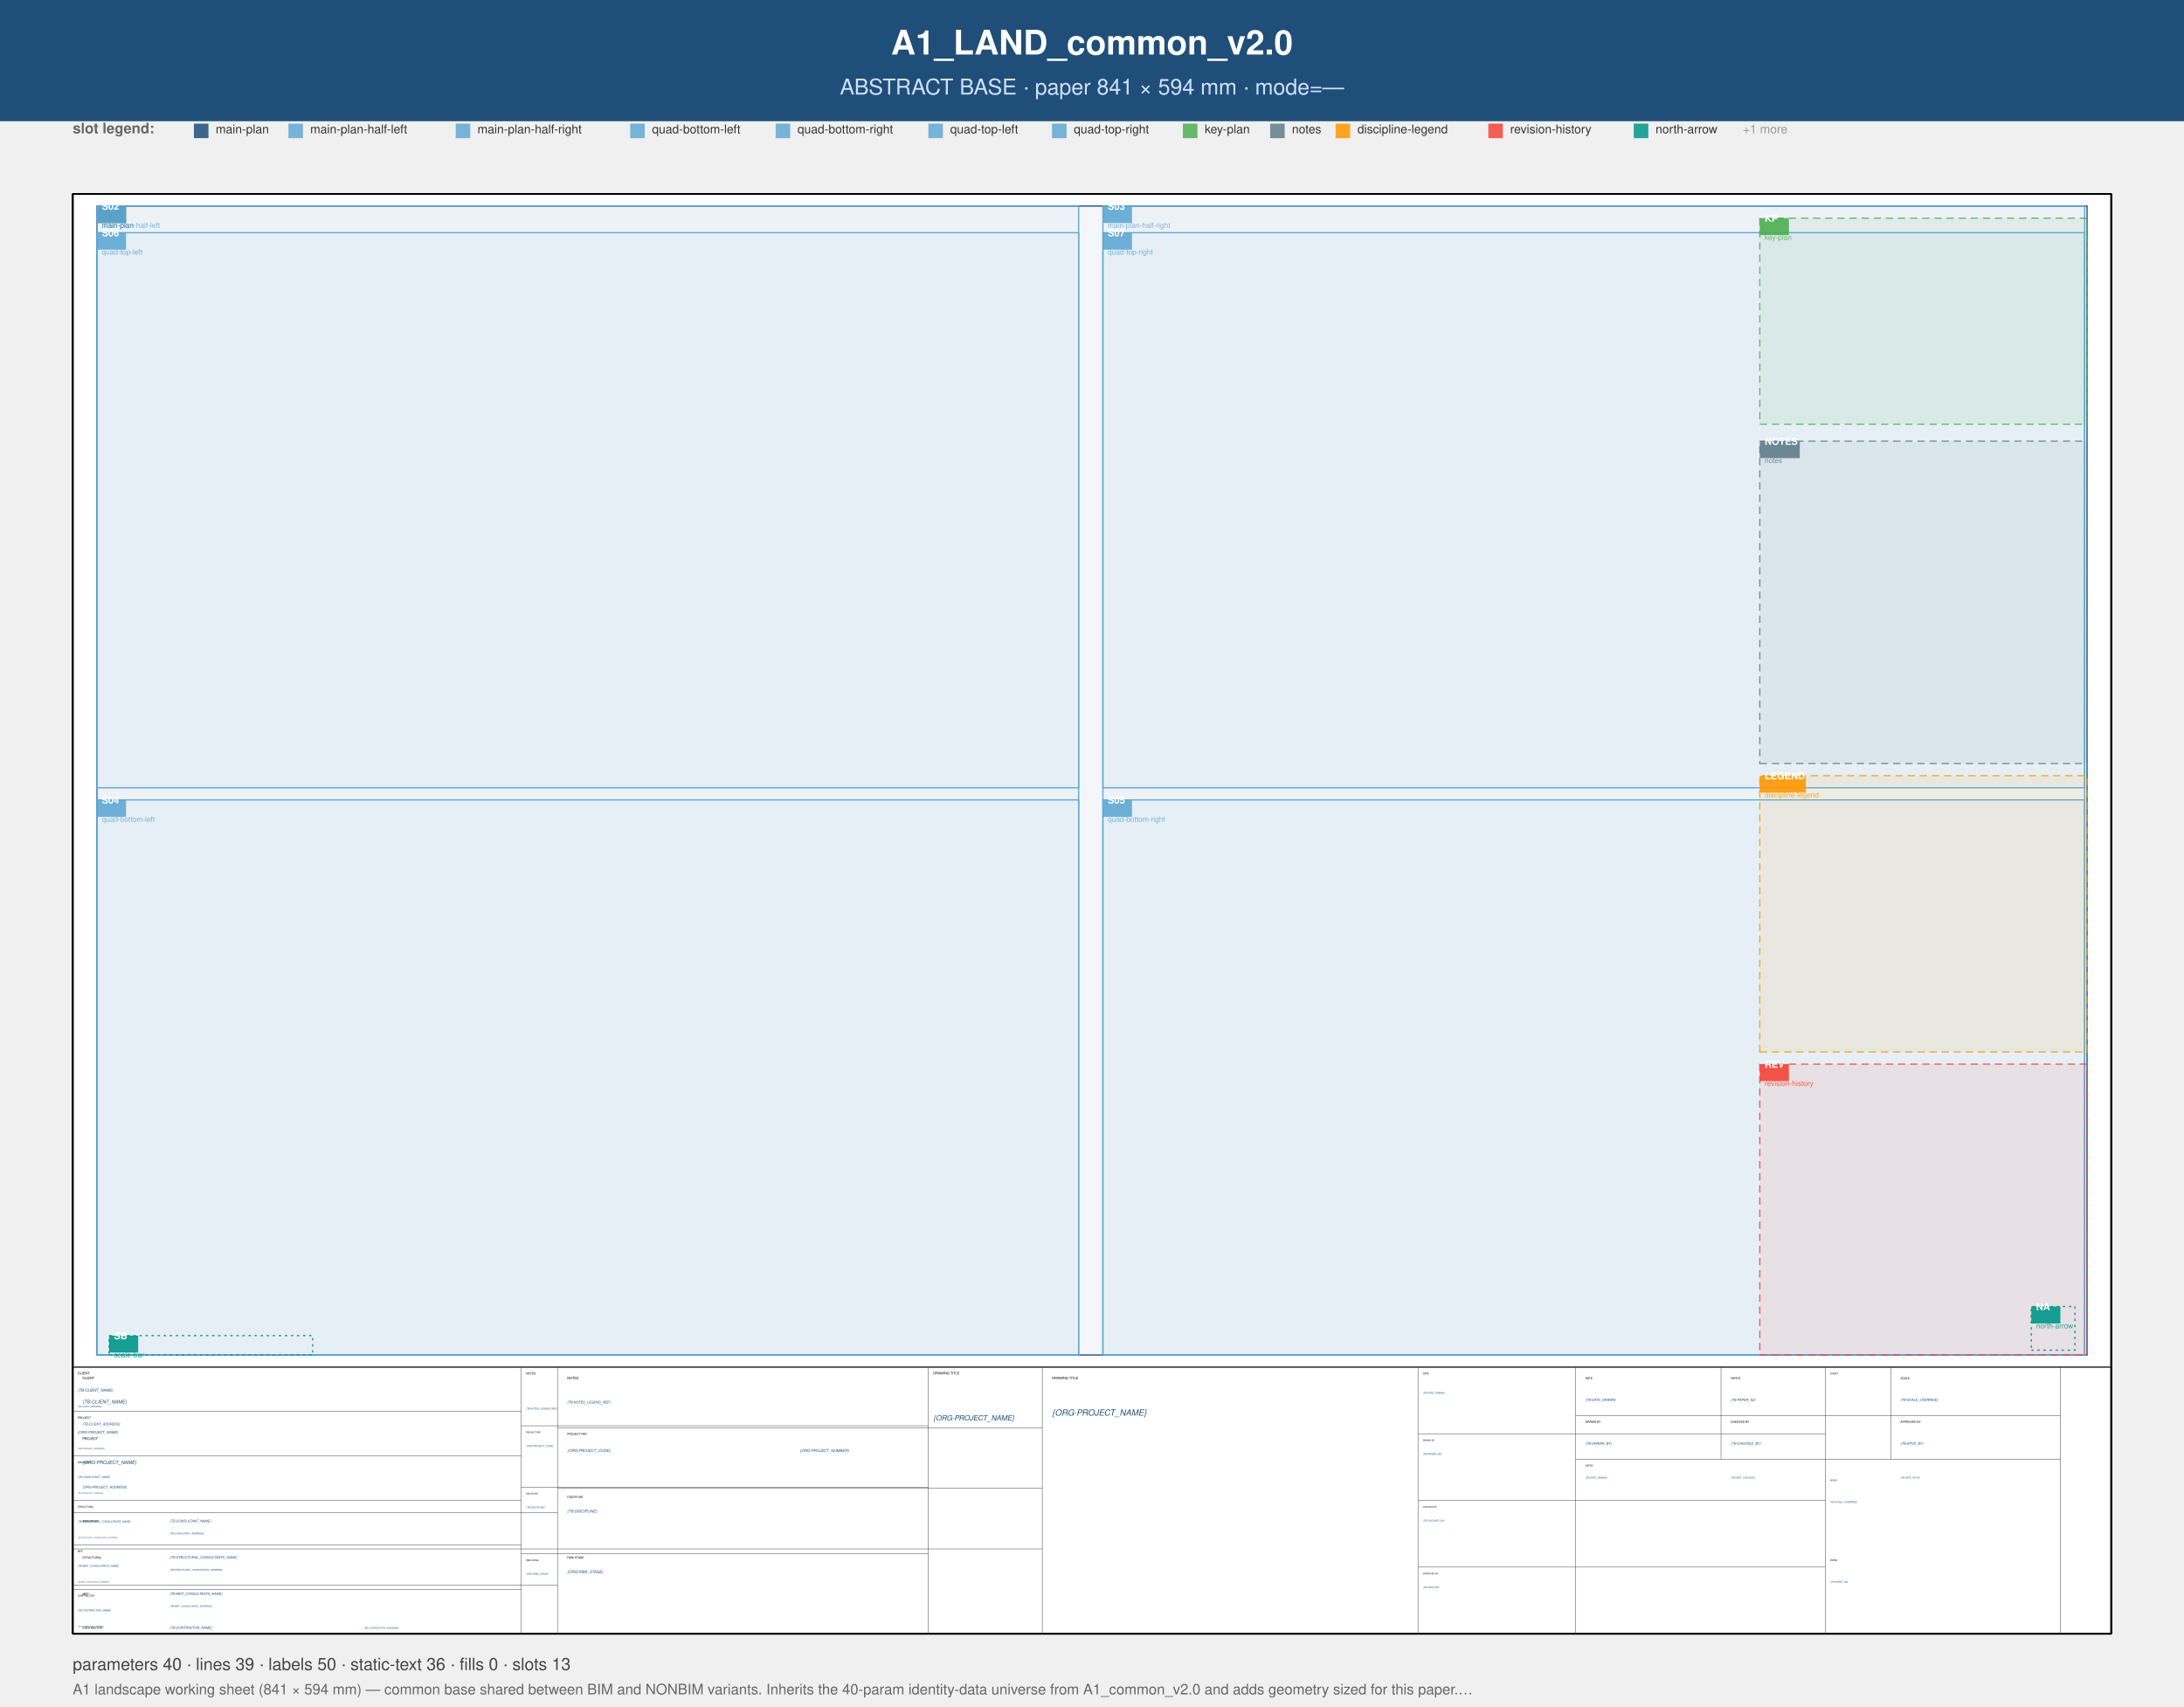
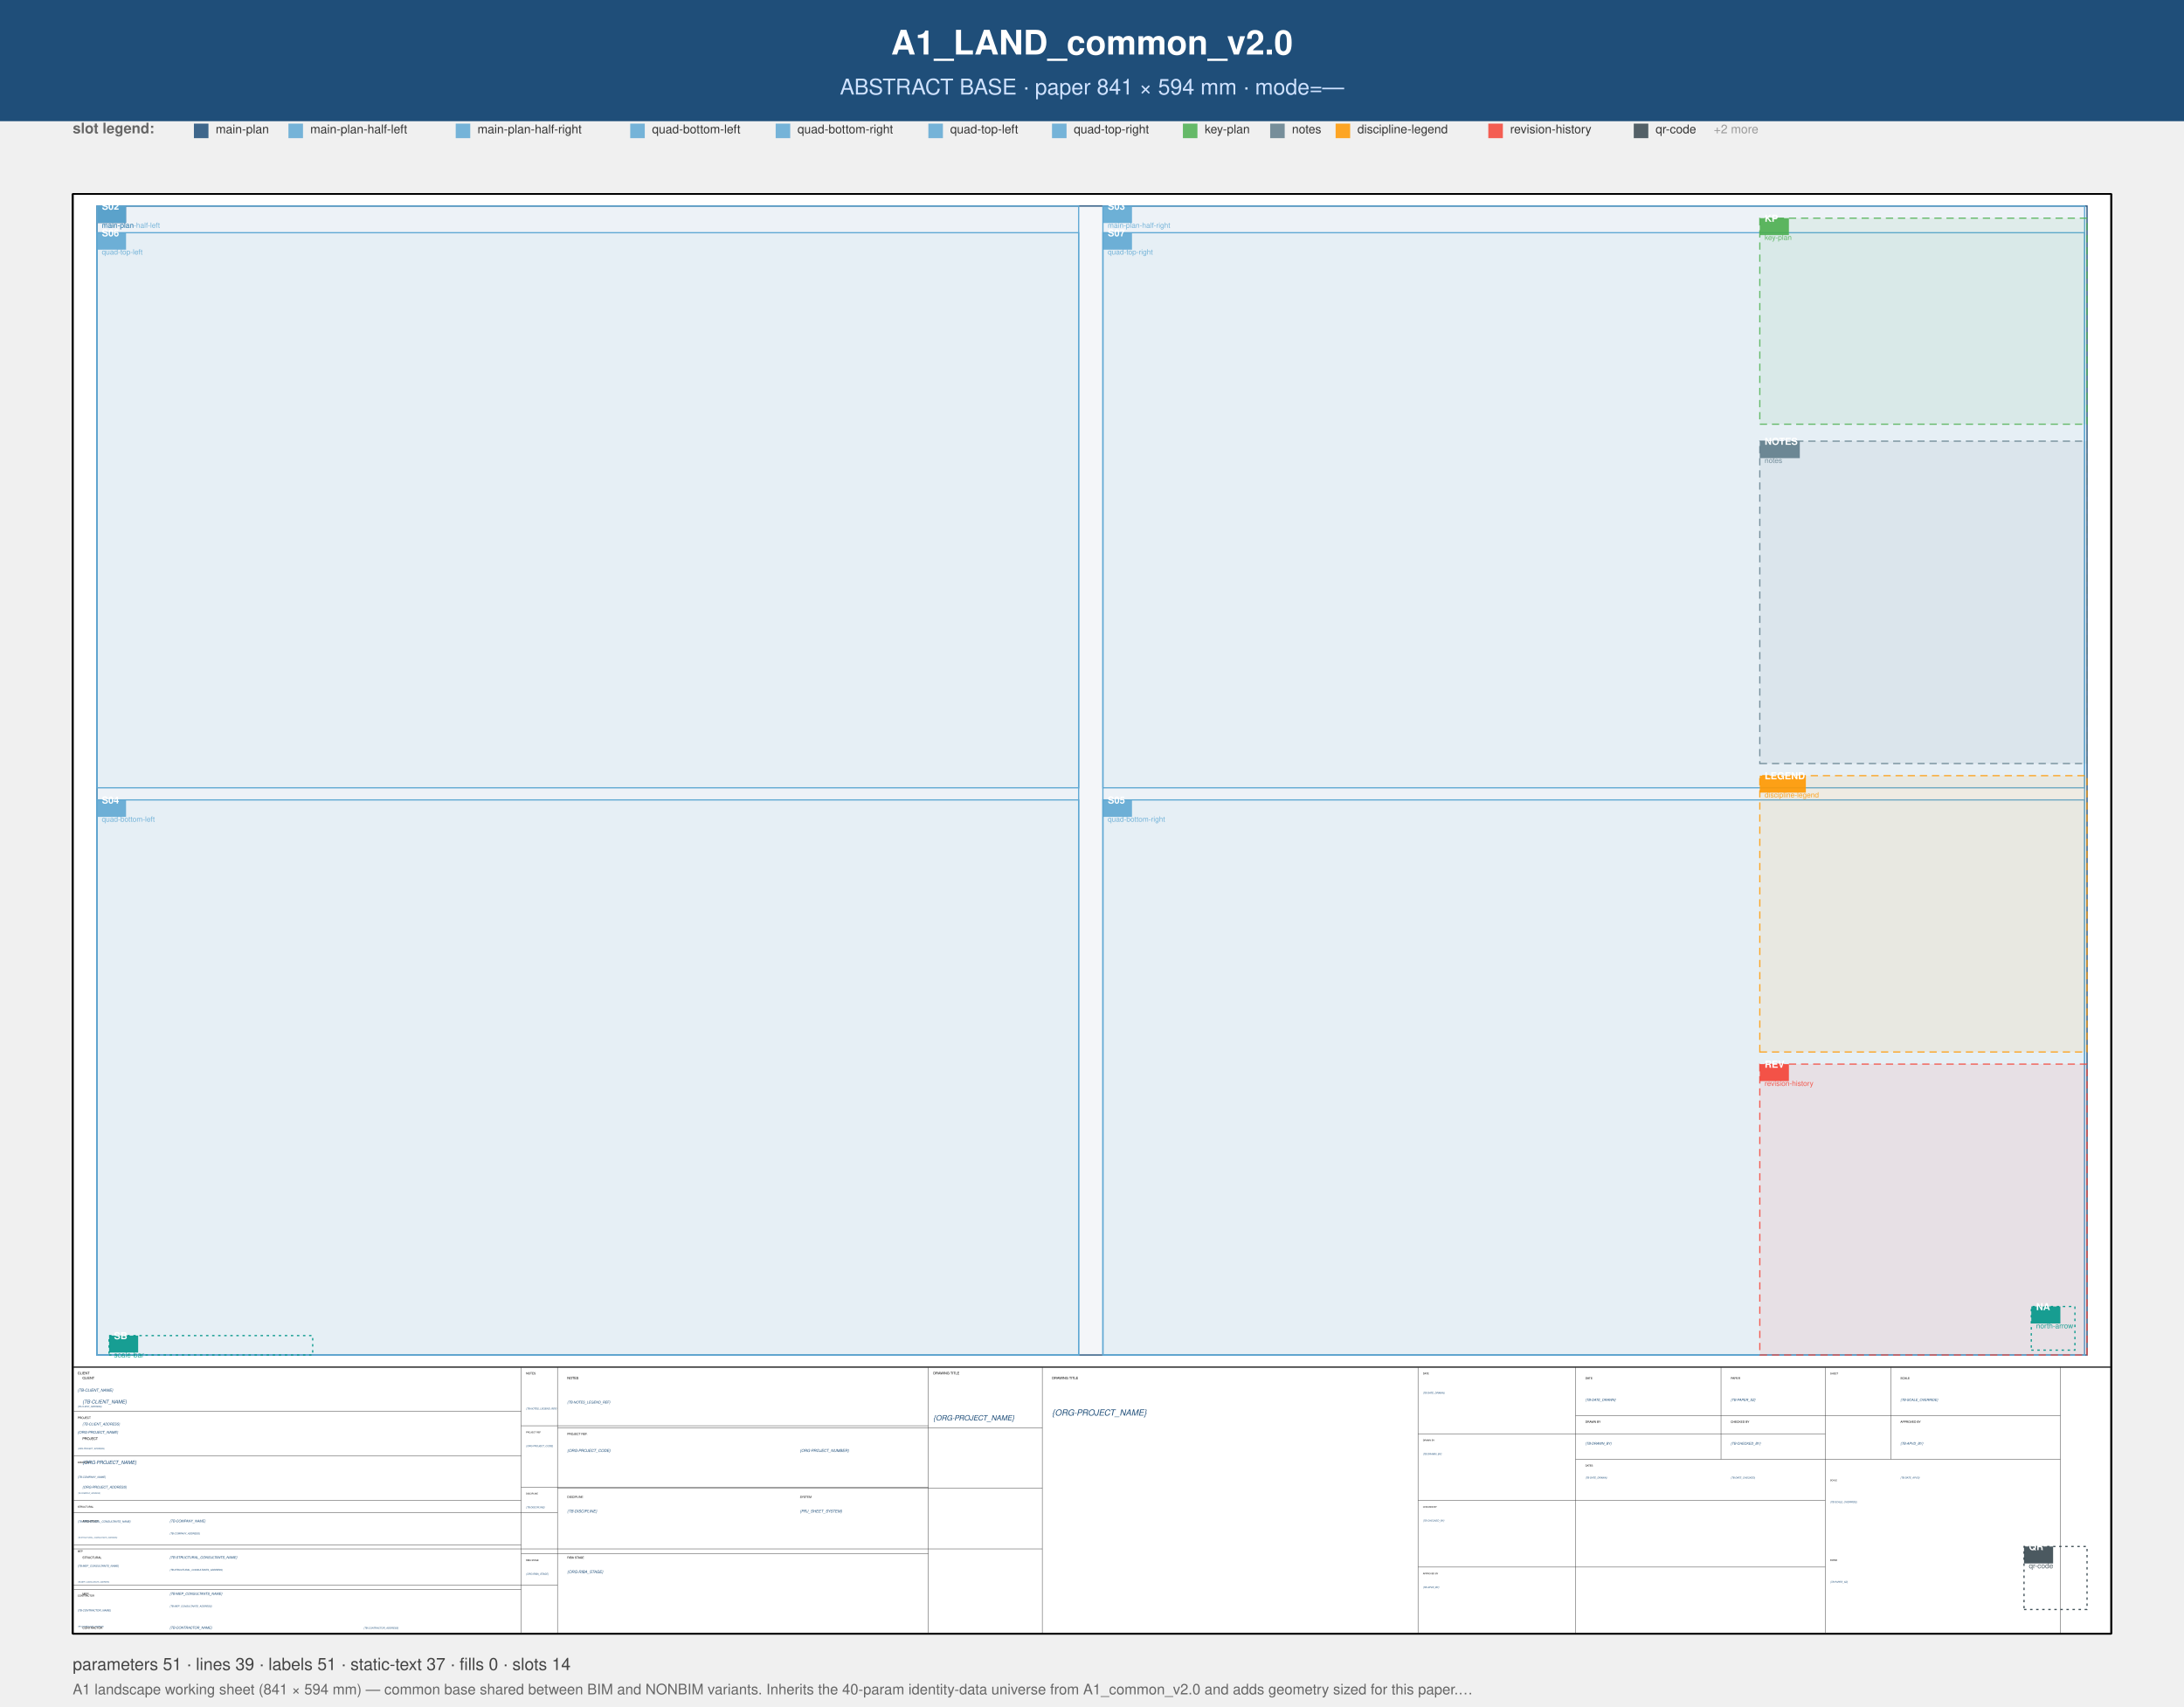
<svg xmlns="http://www.w3.org/2000/svg" viewBox="0 0 901 704" width="901mm" height="704mm" style="background:#fafafa;font-family:Helvetica,Arial,sans-serif;">
  <rect x="0" y="0" width="901" height="50" fill="#1F4E79" />
  <text x="450.5" y="22.5" text-anchor="middle" fill="#fff" font-size="14" font-weight="bold">A1_LAND_common_v2.0</text>
  <text x="450.5" y="39.0" text-anchor="middle" fill="#cfe2ff" font-size="9">ABSTRACT BASE   ·   paper 841 × 594 mm   ·   mode=—</text>
  <g transform="translate(30,674) scale(1,-1)">
    <rect x="0" y="0" width="841" height="594" fill="#ffffff" stroke="#1a1a1a" stroke-width="0.6" />
    <line x1="0" y1="0" x2="841" y2="0" stroke="#000" stroke-width="0.7" />
    <line x1="841" y1="0" x2="841" y2="594" stroke="#000" stroke-width="0.7" />
    <line x1="841" y1="594" x2="0" y2="594" stroke="#000" stroke-width="0.7" />
    <line x1="0" y1="594" x2="0" y2="0" stroke="#000" stroke-width="0.7" />
    <line x1="0" y1="110" x2="841" y2="110" stroke="#222" stroke-width="0.35" />
    <line x1="200" y1="0" x2="200" y2="110" stroke="#444" stroke-width="0.18" />
    <line x1="400" y1="0" x2="400" y2="110" stroke="#444" stroke-width="0.18" />
    <line x1="620" y1="0" x2="620" y2="110" stroke="#444" stroke-width="0.18" />
    <line x1="820" y1="0" x2="820" y2="110" stroke="#444" stroke-width="0.18" />
    <line x1="0" y1="50" x2="200" y2="50" stroke="#444" stroke-width="0.18" />
    <line x1="0" y1="35" x2="200" y2="35" stroke="#444" stroke-width="0.18" />
    <line x1="0" y1="20" x2="200" y2="20" stroke="#444" stroke-width="0.18" />
    <line x1="200" y1="85" x2="400" y2="85" stroke="#444" stroke-width="0.18" />
    <line x1="200" y1="60" x2="400" y2="60" stroke="#444" stroke-width="0.18" />
    <line x1="200" y1="35" x2="400" y2="35" stroke="#444" stroke-width="0.18" />
    <line x1="620" y1="90" x2="820" y2="90" stroke="#444" stroke-width="0.18" />
    <line x1="620" y1="72" x2="820" y2="72" stroke="#444" stroke-width="0.18" />
    <line x1="680" y1="72" x2="680" y2="110" stroke="#444" stroke-width="0.18" />
    <line x1="750" y1="72" x2="750" y2="110" stroke="#444" stroke-width="0.18" />
    <line x1="0" y1="0" x2="841" y2="0" stroke="#000" stroke-width="0.7" />
    <line x1="841" y1="0" x2="841" y2="594" stroke="#000" stroke-width="0.7" />
    <line x1="841" y1="594" x2="0" y2="594" stroke="#000" stroke-width="0.7" />
    <line x1="0" y1="594" x2="0" y2="0" stroke="#000" stroke-width="0.7" />
    <line x1="0" y1="110" x2="841" y2="110" stroke="#222" stroke-width="0.35" />
    <line x1="185" y1="0" x2="185" y2="110" stroke="#444" stroke-width="0.18" />
    <line x1="353" y1="0" x2="353" y2="110" stroke="#444" stroke-width="0.18" />
    <line x1="555" y1="0" x2="555" y2="110" stroke="#444" stroke-width="0.18" />
    <line x1="723" y1="0" x2="723" y2="110" stroke="#444" stroke-width="0.18" />
    <line x1="0" y1="18.3" x2="185" y2="18.3" stroke="#444" stroke-width="0.18" />
    <line x1="0" y1="36.7" x2="185" y2="36.7" stroke="#444" stroke-width="0.18" />
    <line x1="0" y1="55.0" x2="185" y2="55.0" stroke="#444" stroke-width="0.18" />
    <line x1="0" y1="73.3" x2="185" y2="73.3" stroke="#444" stroke-width="0.18" />
    <line x1="0" y1="91.7" x2="185" y2="91.7" stroke="#444" stroke-width="0.18" />
    <line x1="185" y1="33.0" x2="353" y2="33.0" stroke="#444" stroke-width="0.18" />
    <line x1="185" y1="60.5" x2="353" y2="60.5" stroke="#444" stroke-width="0.18" />
    <line x1="185" y1="85.8" x2="353" y2="85.8" stroke="#444" stroke-width="0.18" />
    <line x1="555" y1="27.5" x2="723" y2="27.5" stroke="#444" stroke-width="0.18" />
    <line x1="555" y1="55.0" x2="723" y2="55.0" stroke="#444" stroke-width="0.18" />
    <line x1="555" y1="82.5" x2="723" y2="82.5" stroke="#444" stroke-width="0.18" />
    <g transform="translate(4,105) scale(1,-1)">
      <text x="0" y="0" font-size="1.4" text-anchor="start" fill="#000">CLIENT</text>
    </g>
    <g transform="translate(4,80) scale(1,-1)">
      <text x="0" y="0" font-size="1.4" text-anchor="start" fill="#000">PROJECT</text>
    </g>
    <g transform="translate(4,46) scale(1,-1)">
      <text x="0" y="0" font-size="1.2" text-anchor="start" fill="#000">ARCHITECT</text>
    </g>
    <g transform="translate(4,31) scale(1,-1)">
      <text x="0" y="0" font-size="1.2" text-anchor="start" fill="#000">STRUCTURAL</text>
    </g>
    <g transform="translate(4,16) scale(1,-1)">
      <text x="0" y="0" font-size="1.2" text-anchor="start" fill="#000">MEP</text>
    </g>
    <g transform="translate(4,2) scale(1,-1)">
      <text x="0" y="0" font-size="1.2" text-anchor="start" fill="#000">CONTRACTOR</text>
    </g>
    <g transform="translate(204,105) scale(1,-1)">
      <text x="0" y="0" font-size="1.4" text-anchor="start" fill="#000">NOTES</text>
    </g>
    <g transform="translate(404,105) scale(1,-1)">
      <text x="0" y="0" font-size="1.4" text-anchor="start" fill="#000">DRAWING TITLE</text>
    </g>
    <g transform="translate(204,82) scale(1,-1)">
      <text x="0" y="0" font-size="1.2" text-anchor="start" fill="#000">PROJECT REF.</text>
    </g>
    <g transform="translate(204,56) scale(1,-1)">
      <text x="0" y="0" font-size="1.2" text-anchor="start" fill="#000">DISCIPLINE</text>
    </g>
    <g transform="translate(204,31) scale(1,-1)">
      <text x="0" y="0" font-size="1.2" text-anchor="start" fill="#000">RIBA STAGE</text>
    </g>
    <g transform="translate(624,105) scale(1,-1)">
      <text x="0" y="0" font-size="1.2" text-anchor="start" fill="#000">DATE</text>
    </g>
    <g transform="translate(684,105) scale(1,-1)">
      <text x="0" y="0" font-size="1.2" text-anchor="start" fill="#000">PAPER</text>
    </g>
    <g transform="translate(754,105) scale(1,-1)">
      <text x="0" y="0" font-size="1.2" text-anchor="start" fill="#000">SCALE</text>
    </g>
    <g transform="translate(624,87) scale(1,-1)">
      <text x="0" y="0" font-size="1.2" text-anchor="start" fill="#000">DRAWN BY</text>
    </g>
    <g transform="translate(684,87) scale(1,-1)">
      <text x="0" y="0" font-size="1.2" text-anchor="start" fill="#000">CHECKED BY</text>
    </g>
    <g transform="translate(754,87) scale(1,-1)">
      <text x="0" y="0" font-size="1.2" text-anchor="start" fill="#000">APPROVED BY</text>
    </g>
    <g transform="translate(624,69) scale(1,-1)">
      <text x="0" y="0" font-size="1.0" text-anchor="start" fill="#000">DATES</text>
    </g>
+     <g transform="translate(300,56) scale(1,-1)">
+       <text x="0" y="0" font-size="1.2" text-anchor="start" fill="#000">SYSTEM</text>
+     </g>
    <g transform="translate(2,107) scale(1,-1)">
      <text x="0" y="0" font-size="1.4" text-anchor="start" fill="#000">CLIENT</text>
    </g>
    <g transform="translate(2,88.66667) scale(1,-1)">
      <text x="0" y="0" font-size="1.2" text-anchor="start" fill="#000">PROJECT</text>
    </g>
    <g transform="translate(2,70.33333) scale(1,-1)">
      <text x="0" y="0" font-size="1.0" text-anchor="start" fill="#000">ARCHITECT</text>
    </g>
    <g transform="translate(2,52.0) scale(1,-1)">
      <text x="0" y="0" font-size="1.0" text-anchor="start" fill="#000">STRUCTURAL</text>
    </g>
    <g transform="translate(2,33.66667) scale(1,-1)">
      <text x="0" y="0" font-size="1.0" text-anchor="start" fill="#000">MEP</text>
    </g>
    <g transform="translate(2,15.33333) scale(1,-1)">
      <text x="0" y="0" font-size="1.0" text-anchor="start" fill="#000">CONTRACTOR</text>
    </g>
    <g transform="translate(187,107) scale(1,-1)">
      <text x="0" y="0" font-size="1.2" text-anchor="start" fill="#000">NOTES</text>
    </g>
    <g transform="translate(187,82.8) scale(1,-1)">
      <text x="0" y="0" font-size="0.9" text-anchor="start" fill="#000">PROJECT REF</text>
    </g>
    <g transform="translate(187,57.5) scale(1,-1)">
      <text x="0" y="0" font-size="0.9" text-anchor="start" fill="#000">DISCIPLINE</text>
    </g>
    <g transform="translate(187,30.0) scale(1,-1)">
      <text x="0" y="0" font-size="0.9" text-anchor="start" fill="#000">RIBA STAGE</text>
    </g>
    <g transform="translate(355,107) scale(1,-1)">
      <text x="0" y="0" font-size="1.4" text-anchor="start" fill="#000">DRAWING TITLE</text>
    </g>
    <g transform="translate(557,107) scale(1,-1)">
      <text x="0" y="0" font-size="1.0" text-anchor="start" fill="#000">DATE</text>
    </g>
    <g transform="translate(557,79.5) scale(1,-1)">
      <text x="0" y="0" font-size="0.9" text-anchor="start" fill="#000">DRAWN BY</text>
    </g>
    <g transform="translate(557,52.0) scale(1,-1)">
      <text x="0" y="0" font-size="0.9" text-anchor="start" fill="#000">CHECKED BY</text>
    </g>
    <g transform="translate(557,24.5) scale(1,-1)">
      <text x="0" y="0" font-size="0.9" text-anchor="start" fill="#000">APPROVED BY</text>
    </g>
    <g transform="translate(725,107) scale(1,-1)">
      <text x="0" y="0" font-size="1.0" text-anchor="start" fill="#000">SHEET</text>
    </g>
    <g transform="translate(725,63.0) scale(1,-1)">
      <text x="0" y="0" font-size="0.9" text-anchor="start" fill="#000">SCALE</text>
    </g>
    <g transform="translate(725,30.0) scale(1,-1)">
      <text x="0" y="0" font-size="0.9" text-anchor="start" fill="#000">PAPER</text>
    </g>
    <g transform="translate(4,95) scale(1,-1)">
      <text x="0" y="0" font-size="2.0" text-anchor="start" fill="#1F4E79" font-style="italic">{TB·CLIENT_NAME}</text>
    </g>
    <g transform="translate(4,86) scale(1,-1)">
      <text x="0" y="0" font-size="1.4" text-anchor="start" fill="#1F4E79" font-style="italic">{TB·CLIENT_ADDRESS}</text>
    </g>
    <g transform="translate(4,70) scale(1,-1)">
      <text x="0" y="0" font-size="2.0" text-anchor="start" fill="#1F4E79" font-style="italic">{ORG·PROJECT_NAME}</text>
    </g>
    <g transform="translate(4,60) scale(1,-1)">
      <text x="0" y="0" font-size="1.4" text-anchor="start" fill="#1F4E79" font-style="italic">{ORG·PROJECT_ADDRESS}</text>
    </g>
    <g transform="translate(40,46) scale(1,-1)">
-       <text x="0" y="0" font-size="1.4" text-anchor="start" fill="#1F4E79" font-style="italic">{TB·CONSULTANT_NAME}</text>
+       <text x="0" y="0" font-size="1.4" text-anchor="start" fill="#1F4E79" font-style="italic">{TB·COMPANY_NAME}</text>
    </g>
    <g transform="translate(40,41) scale(1,-1)">
-       <text x="0" y="0" font-size="1.0" text-anchor="start" fill="#1F4E79" font-style="italic">{TB·CONSULTANT_ADDRESS}</text>
+       <text x="0" y="0" font-size="1.0" text-anchor="start" fill="#1F4E79" font-style="italic">{TB·COMPANY_ADDRESS}</text>
    </g>
    <g transform="translate(40,31) scale(1,-1)">
      <text x="0" y="0" font-size="1.4" text-anchor="start" fill="#1F4E79" font-style="italic">{TB·STRUCTURAL_CONSULTANTS_NAME}</text>
    </g>
    <g transform="translate(40,26) scale(1,-1)">
      <text x="0" y="0" font-size="1.0" text-anchor="start" fill="#1F4E79" font-style="italic">{TB·STRUCTURAL_CONSULTANTS_ADDRESS}</text>
    </g>
    <g transform="translate(40,16) scale(1,-1)">
      <text x="0" y="0" font-size="1.4" text-anchor="start" fill="#1F4E79" font-style="italic">{TB·MEP_CONSULTANTS_NAME}</text>
    </g>
    <g transform="translate(40,11) scale(1,-1)">
      <text x="0" y="0" font-size="1.0" text-anchor="start" fill="#1F4E79" font-style="italic">{TB·MEP_CONSULTANTS_ADDRESS}</text>
    </g>
    <g transform="translate(40,2) scale(1,-1)">
      <text x="0" y="0" font-size="1.4" text-anchor="start" fill="#1F4E79" font-style="italic">{TB·CONTRACTOR_NAME}</text>
    </g>
    <g transform="translate(120,2) scale(1,-1)">
      <text x="0" y="0" font-size="1.0" text-anchor="start" fill="#1F4E79" font-style="italic">{TB·CONTRACTOR_ADDRESS}</text>
    </g>
    <g transform="translate(204,75) scale(1,-1)">
      <text x="0" y="0" font-size="1.6" text-anchor="start" fill="#1F4E79" font-style="italic">{ORG·PROJECT_CODE}</text>
    </g>
    <g transform="translate(300,75) scale(1,-1)">
      <text x="0" y="0" font-size="1.6" text-anchor="start" fill="#1F4E79" font-style="italic">{ORG·PROJECT_NUMBER}</text>
    </g>
    <g transform="translate(204,50) scale(1,-1)">
      <text x="0" y="0" font-size="1.6" text-anchor="start" fill="#1F4E79" font-style="italic">{TB·DISCIPLINE}</text>
    </g>
    <g transform="translate(204,25) scale(1,-1)">
      <text x="0" y="0" font-size="1.6" text-anchor="start" fill="#1F4E79" font-style="italic">{ORG·RIBA_STAGE}</text>
    </g>
    <g transform="translate(204,95) scale(1,-1)">
      <text x="0" y="0" font-size="1.4" text-anchor="start" fill="#1F4E79" font-style="italic">{TB·NOTES_LEGEND_REF}</text>
    </g>
    <g transform="translate(404,90) scale(1,-1)">
      <text x="0" y="0" font-size="3.5" text-anchor="start" fill="#1F4E79" font-style="italic">{ORG·PROJECT_NAME}</text>
    </g>
    <g transform="translate(624,96) scale(1,-1)">
      <text x="0" y="0" font-size="1.4" text-anchor="start" fill="#1F4E79" font-style="italic">{TB·DATE_DRAWN}</text>
    </g>
    <g transform="translate(684,96) scale(1,-1)">
      <text x="0" y="0" font-size="1.4" text-anchor="start" fill="#1F4E79" font-style="italic">{TB·PAPER_SZ}</text>
    </g>
    <g transform="translate(754,96) scale(1,-1)">
      <text x="0" y="0" font-size="1.4" text-anchor="start" fill="#1F4E79" font-style="italic">{TB·SCALE_OVERRIDE}</text>
    </g>
    <g transform="translate(624,78) scale(1,-1)">
      <text x="0" y="0" font-size="1.4" text-anchor="start" fill="#1F4E79" font-style="italic">{TB·DRAWN_BY}</text>
    </g>
    <g transform="translate(684,78) scale(1,-1)">
      <text x="0" y="0" font-size="1.4" text-anchor="start" fill="#1F4E79" font-style="italic">{TB·CHECKED_BY}</text>
    </g>
    <g transform="translate(754,78) scale(1,-1)">
      <text x="0" y="0" font-size="1.4" text-anchor="start" fill="#1F4E79" font-style="italic">{TB·APVD_BY}</text>
    </g>
    <g transform="translate(624,64) scale(1,-1)">
      <text x="0" y="0" font-size="1.0" text-anchor="start" fill="#1F4E79" font-style="italic">{TB·DATE_DRAWN}</text>
    </g>
    <g transform="translate(684,64) scale(1,-1)">
      <text x="0" y="0" font-size="1.0" text-anchor="start" fill="#1F4E79" font-style="italic">{TB·DATE_CHECKED}</text>
    </g>
    <g transform="translate(754,64) scale(1,-1)">
      <text x="0" y="0" font-size="1.0" text-anchor="start" fill="#1F4E79" font-style="italic">{TB·DATE_APVD}</text>
    </g>
+     <g transform="translate(300,50) scale(1,-1)">
+       <text x="0" y="0" font-size="1.6" text-anchor="start" fill="#1F4E79" font-style="italic">{PRJ_SHEET_SYSTEM}</text>
+     </g>
    <g transform="translate(2,99.91667) scale(1,-1)">
      <text x="0" y="0" font-size="1.6" text-anchor="start" fill="#1F4E79" font-style="italic">{TB·CLIENT_NAME}</text>
    </g>
    <g transform="translate(2,93.41667) scale(1,-1)">
      <text x="0" y="0" font-size="0.9" text-anchor="start" fill="#1F4E79" font-style="italic">{TB·CLIENT_ADDRESS}</text>
    </g>
    <g transform="translate(2,82.58333) scale(1,-1)">
      <text x="0" y="0" font-size="1.5" text-anchor="start" fill="#1F4E79" font-style="italic">{ORG·PROJECT_NAME}</text>
    </g>
    <g transform="translate(2,76.08333) scale(1,-1)">
      <text x="0" y="0" font-size="0.85" text-anchor="start" fill="#1F4E79" font-style="italic">{ORG·PROJECT_ADDRESS}</text>
    </g>
    <g transform="translate(2,64.25) scale(1,-1)">
-       <text x="0" y="0" font-size="1.1" text-anchor="start" fill="#1F4E79" font-style="italic">{TB·CONSULTANT_NAME}</text>
+       <text x="0" y="0" font-size="1.1" text-anchor="start" fill="#1F4E79" font-style="italic">{TB·COMPANY_NAME}</text>
    </g>
    <g transform="translate(2,57.75) scale(1,-1)">
-       <text x="0" y="0" font-size="0.75" text-anchor="start" fill="#1F4E79" font-style="italic">{TB·CONSULTANT_ADDRESS}</text>
+       <text x="0" y="0" font-size="0.75" text-anchor="start" fill="#1F4E79" font-style="italic">{TB·COMPANY_ADDRESS}</text>
    </g>
    <g transform="translate(2,45.91667) scale(1,-1)">
      <text x="0" y="0" font-size="1.1" text-anchor="start" fill="#1F4E79" font-style="italic">{TB·STRUCTURAL_CONSULTANTS_NAME}</text>
    </g>
    <g transform="translate(2,39.41667) scale(1,-1)">
      <text x="0" y="0" font-size="0.75" text-anchor="start" fill="#1F4E79" font-style="italic">{TB·STRUCTURAL_CONSULTANTS_ADDRESS}</text>
    </g>
    <g transform="translate(2,27.58333) scale(1,-1)">
      <text x="0" y="0" font-size="1.1" text-anchor="start" fill="#1F4E79" font-style="italic">{TB·MEP_CONSULTANTS_NAME}</text>
    </g>
    <g transform="translate(2,21.08333) scale(1,-1)">
      <text x="0" y="0" font-size="0.75" text-anchor="start" fill="#1F4E79" font-style="italic">{TB·MEP_CONSULTANTS_ADDRESS}</text>
    </g>
    <g transform="translate(2,9.25) scale(1,-1)">
      <text x="0" y="0" font-size="1.1" text-anchor="start" fill="#1F4E79" font-style="italic">{TB·CONTRACTOR_NAME}</text>
    </g>
    <g transform="translate(2,2.75) scale(1,-1)">
      <text x="0" y="0" font-size="0.75" text-anchor="start" fill="#1F4E79" font-style="italic">{TB·CONTRACTOR_ADDRESS}</text>
    </g>
    <g transform="translate(187,92.5) scale(1,-1)">
      <text x="0" y="0" font-size="1.0" text-anchor="start" fill="#1F4E79" font-style="italic">{TB·NOTES_LEGEND_REF}</text>
    </g>
    <g transform="translate(187,77.1) scale(1,-1)">
      <text x="0" y="0" font-size="1.0" text-anchor="start" fill="#1F4E79" font-style="italic">{ORG·PROJECT_CODE}</text>
    </g>
    <g transform="translate(187,51.8) scale(1,-1)">
      <text x="0" y="0" font-size="1.0" text-anchor="start" fill="#1F4E79" font-style="italic">{TB·DISCIPLINE}</text>
    </g>
    <g transform="translate(187,24.3) scale(1,-1)">
      <text x="0" y="0" font-size="1.0" text-anchor="start" fill="#1F4E79" font-style="italic">{ORG·RIBA_STAGE}</text>
    </g>
    <g transform="translate(355,88.0) scale(1,-1)">
      <text x="0" y="0" font-size="3.0" text-anchor="start" fill="#1F4E79" font-style="italic">{ORG·PROJECT_NAME}</text>
    </g>
    <g transform="translate(557,99.0) scale(1,-1)">
      <text x="0" y="0" font-size="1.0" text-anchor="start" fill="#1F4E79" font-style="italic">{TB·DATE_DRAWN}</text>
    </g>
    <g transform="translate(557,73.8) scale(1,-1)">
      <text x="0" y="0" font-size="1.0" text-anchor="start" fill="#1F4E79" font-style="italic">{TB·DRAWN_BY}</text>
    </g>
    <g transform="translate(557,46.3) scale(1,-1)">
      <text x="0" y="0" font-size="1.0" text-anchor="start" fill="#1F4E79" font-style="italic">{TB·CHECKED_BY}</text>
    </g>
    <g transform="translate(557,18.8) scale(1,-1)">
      <text x="0" y="0" font-size="1.0" text-anchor="start" fill="#1F4E79" font-style="italic">{TB·APVD_BY}</text>
    </g>
    <g transform="translate(725,54.0) scale(1,-1)">
      <text x="0" y="0" font-size="1.0" text-anchor="start" fill="#1F4E79" font-style="italic">{TB·SCALE_OVERRIDE}</text>
    </g>
    <g transform="translate(725,21.0) scale(1,-1)">
      <text x="0" y="0" font-size="1.0" text-anchor="start" fill="#1F4E79" font-style="italic">{TB·PAPER_SZ}</text>
    </g>
    <rect x="10" y="115" width="821" height="474" fill="#1F4E79" fill-opacity="0.05" stroke="#1F4E79" stroke-width="0.5" stroke-dasharray="" opacity="1.0" />
    <rect x="10" y="582" width="12" height="7" fill="#1F4E79" opacity="0.9" />
    <g transform="translate(12,587.5) scale(1,-1)">
      <text x="0" y="0" font-size="4" font-weight="bold" fill="#fff">S01</text>
    </g>
    <g transform="translate(12,580) scale(1,-1)">
      <text x="0" y="0" font-size="3" fill="#1F4E79" opacity="0.85">main-plan</text>
    </g>
    <rect x="10" y="115" width="405" height="474" fill="#5fa8d3" fill-opacity="0.05" stroke="#5fa8d3" stroke-width="0.5" stroke-dasharray="" opacity="1.0" />
    <rect x="10" y="582" width="12" height="7" fill="#5fa8d3" opacity="0.9" />
    <g transform="translate(12,587.5) scale(1,-1)">
      <text x="0" y="0" font-size="4" font-weight="bold" fill="#fff">S02</text>
    </g>
    <g transform="translate(12,580) scale(1,-1)">
      <text x="0" y="0" font-size="3" fill="#5fa8d3" opacity="0.85">main-plan-half-left</text>
    </g>
    <rect x="425" y="115" width="405" height="474" fill="#5fa8d3" fill-opacity="0.05" stroke="#5fa8d3" stroke-width="0.5" stroke-dasharray="" opacity="1.0" />
    <rect x="425" y="582" width="12" height="7" fill="#5fa8d3" opacity="0.9" />
    <g transform="translate(427,587.5) scale(1,-1)">
      <text x="0" y="0" font-size="4" font-weight="bold" fill="#fff">S03</text>
    </g>
    <g transform="translate(427,580) scale(1,-1)">
      <text x="0" y="0" font-size="3" fill="#5fa8d3" opacity="0.85">main-plan-half-right</text>
    </g>
    <rect x="10" y="115" width="405" height="229" fill="#5fa8d3" fill-opacity="0.05" stroke="#5fa8d3" stroke-width="0.5" stroke-dasharray="" opacity="1.0" />
    <rect x="10" y="337" width="12" height="7" fill="#5fa8d3" opacity="0.9" />
    <g transform="translate(12,342.5) scale(1,-1)">
      <text x="0" y="0" font-size="4" font-weight="bold" fill="#fff">S04</text>
    </g>
    <g transform="translate(12,335) scale(1,-1)">
      <text x="0" y="0" font-size="3" fill="#5fa8d3" opacity="0.85">quad-bottom-left</text>
    </g>
    <rect x="425" y="115" width="405" height="229" fill="#5fa8d3" fill-opacity="0.05" stroke="#5fa8d3" stroke-width="0.5" stroke-dasharray="" opacity="1.0" />
    <rect x="425" y="337" width="12" height="7" fill="#5fa8d3" opacity="0.9" />
    <g transform="translate(427,342.5) scale(1,-1)">
      <text x="0" y="0" font-size="4" font-weight="bold" fill="#fff">S05</text>
    </g>
    <g transform="translate(427,335) scale(1,-1)">
      <text x="0" y="0" font-size="3" fill="#5fa8d3" opacity="0.85">quad-bottom-right</text>
    </g>
    <rect x="10" y="349" width="405" height="229" fill="#5fa8d3" fill-opacity="0.05" stroke="#5fa8d3" stroke-width="0.5" stroke-dasharray="" opacity="1.0" />
    <rect x="10" y="571" width="12" height="7" fill="#5fa8d3" opacity="0.9" />
    <g transform="translate(12,576.5) scale(1,-1)">
      <text x="0" y="0" font-size="4" font-weight="bold" fill="#fff">S06</text>
    </g>
    <g transform="translate(12,569) scale(1,-1)">
      <text x="0" y="0" font-size="3" fill="#5fa8d3" opacity="0.85">quad-top-left</text>
    </g>
    <rect x="425" y="349" width="405" height="229" fill="#5fa8d3" fill-opacity="0.05" stroke="#5fa8d3" stroke-width="0.5" stroke-dasharray="" opacity="1.0" />
    <rect x="425" y="571" width="12" height="7" fill="#5fa8d3" opacity="0.9" />
    <g transform="translate(427,576.5) scale(1,-1)">
      <text x="0" y="0" font-size="4" font-weight="bold" fill="#fff">S07</text>
    </g>
    <g transform="translate(427,569) scale(1,-1)">
      <text x="0" y="0" font-size="3" fill="#5fa8d3" opacity="0.85">quad-top-right</text>
    </g>
    <rect x="696" y="499" width="135" height="85" fill="#4CAF50" fill-opacity="0.10" stroke="#4CAF50" stroke-width="0.5" stroke-dasharray="3,2" opacity="0.85" />
    <rect x="696" y="577" width="12" height="7" fill="#4CAF50" opacity="0.9" />
    <g transform="translate(698,582.5) scale(1,-1)">
      <text x="0" y="0" font-size="4" font-weight="bold" fill="#fff">KP</text>
    </g>
    <g transform="translate(698,575) scale(1,-1)">
      <text x="0" y="0" font-size="3" fill="#4CAF50" opacity="0.85">key-plan</text>
    </g>
    <rect x="696" y="359" width="135" height="133" fill="#607D8B" fill-opacity="0.10" stroke="#607D8B" stroke-width="0.5" stroke-dasharray="3,2" opacity="0.85" />
    <rect x="696" y="485" width="16.5" height="7" fill="#607D8B" opacity="0.9" />
    <g transform="translate(698,490.5) scale(1,-1)">
      <text x="0" y="0" font-size="4" font-weight="bold" fill="#fff">NOTES</text>
    </g>
    <g transform="translate(698,483) scale(1,-1)">
      <text x="0" y="0" font-size="3" fill="#607D8B" opacity="0.85">notes</text>
    </g>
    <rect x="696" y="240" width="135" height="114" fill="#FF9800" fill-opacity="0.10" stroke="#FF9800" stroke-width="0.5" stroke-dasharray="3,2" opacity="0.85" />
    <rect x="696" y="347" width="19.0" height="7" fill="#FF9800" opacity="0.9" />
    <g transform="translate(698,352.5) scale(1,-1)">
      <text x="0" y="0" font-size="4" font-weight="bold" fill="#fff">LEGEND</text>
    </g>
    <g transform="translate(698,345) scale(1,-1)">
      <text x="0" y="0" font-size="3" fill="#FF9800" opacity="0.85">discipline-legend</text>
    </g>
    <rect x="696" y="115" width="135" height="120" fill="#F44336" fill-opacity="0.10" stroke="#F44336" stroke-width="0.5" stroke-dasharray="3,2" opacity="0.85" />
    <rect x="696" y="228" width="12" height="7" fill="#F44336" opacity="0.9" />
    <g transform="translate(698,233.5) scale(1,-1)">
      <text x="0" y="0" font-size="4" font-weight="bold" fill="#fff">REV</text>
    </g>
    <g transform="translate(698,226) scale(1,-1)">
      <text x="0" y="0" font-size="3" fill="#F44336" opacity="0.85">revision-history</text>
+     </g>
+     <rect x="805" y="10" width="26" height="26" fill="#37474F" fill-opacity="0.0" stroke="#37474F" stroke-width="0.5" stroke-dasharray="1,1.5" opacity="0.95" />
+     <rect x="805" y="29" width="12" height="7" fill="#37474F" opacity="0.9" />
+     <g transform="translate(807,34.5) scale(1,-1)">
+       <text x="0" y="0" font-size="4" font-weight="bold" fill="#fff">QR</text>
+     </g>
+     <g transform="translate(807,27) scale(1,-1)">
+       <text x="0" y="0" font-size="3" fill="#37474F" opacity="0.85">qr-code</text>
    </g>
    <rect x="808" y="117" width="18" height="18" fill="#009688" fill-opacity="0.0" stroke="#009688" stroke-width="0.5" stroke-dasharray="1,1.5" opacity="0.95" />
    <rect x="808" y="128" width="12" height="7" fill="#009688" opacity="0.9" />
    <g transform="translate(810,133.5) scale(1,-1)">
      <text x="0" y="0" font-size="4" font-weight="bold" fill="#fff">NA</text>
    </g>
    <g transform="translate(810,126) scale(1,-1)">
      <text x="0" y="0" font-size="3" fill="#009688" opacity="0.85">north-arrow</text>
    </g>
    <rect x="15" y="115" width="84" height="8" fill="#009688" fill-opacity="0.0" stroke="#009688" stroke-width="0.5" stroke-dasharray="1,1.5" opacity="0.95" />
    <rect x="15" y="116" width="12" height="7" fill="#009688" opacity="0.9" />
    <g transform="translate(17,121.5) scale(1,-1)">
      <text x="0" y="0" font-size="4" font-weight="bold" fill="#fff">SB</text>
    </g>
    <g transform="translate(17,114) scale(1,-1)">
      <text x="0" y="0" font-size="3" fill="#009688" opacity="0.85">scale-bar</text>
    </g>
  </g>
  <text x="30" y="55" font-size="6" fill="#666" font-weight="bold">slot legend:</text>
  <rect x="80" y="51" width="6" height="6" fill="#1F4E79" opacity="0.85" />
  <text x="89" y="55" font-size="5" fill="#333">main-plan</text>
  <rect x="119" y="51" width="6" height="6" fill="#5fa8d3" opacity="0.85" />
  <text x="128" y="55" font-size="5" fill="#333">main-plan-half-left</text>
  <rect x="188" y="51" width="6" height="6" fill="#5fa8d3" opacity="0.85" />
  <text x="197" y="55" font-size="5" fill="#333">main-plan-half-right</text>
  <rect x="260" y="51" width="6" height="6" fill="#5fa8d3" opacity="0.85" />
  <text x="269" y="55" font-size="5" fill="#333">quad-bottom-left</text>
  <rect x="320" y="51" width="6" height="6" fill="#5fa8d3" opacity="0.85" />
  <text x="329" y="55" font-size="5" fill="#333">quad-bottom-right</text>
  <rect x="383" y="51" width="6" height="6" fill="#5fa8d3" opacity="0.85" />
  <text x="392" y="55" font-size="5" fill="#333">quad-top-left</text>
  <rect x="434" y="51" width="6" height="6" fill="#5fa8d3" opacity="0.85" />
  <text x="443" y="55" font-size="5" fill="#333">quad-top-right</text>
  <rect x="488" y="51" width="6" height="6" fill="#4CAF50" opacity="0.85" />
  <text x="497" y="55" font-size="5" fill="#333">key-plan</text>
  <rect x="524" y="51" width="6" height="6" fill="#607D8B" opacity="0.85" />
  <text x="533" y="55" font-size="5" fill="#333">notes</text>
  <rect x="551" y="51" width="6" height="6" fill="#FF9800" opacity="0.85" />
  <text x="560" y="55" font-size="5" fill="#333">discipline-legend</text>
  <rect x="614" y="51" width="6" height="6" fill="#F44336" opacity="0.85" />
  <text x="623" y="55" font-size="5" fill="#333">revision-history</text>
-   <rect x="674" y="51" width="6" height="6" fill="#009688" opacity="0.85" />
-   <text x="683" y="55" font-size="5" fill="#333">north-arrow</text>
-   <text x="719" y="55" font-size="5" fill="#999">+1 more</text>
-   <text x="30" y="689.0" font-size="7" fill="#444">parameters 40  ·  lines 39  ·  labels 50  ·  static-text 36  ·  fills 0  ·  slots 13</text>
+   <rect x="674" y="51" width="6" height="6" fill="#37474F" opacity="0.85" />
+   <text x="683" y="55" font-size="5" fill="#333">qr-code</text>
+   <text x="707" y="55" font-size="5" fill="#999">+2 more</text>
+   <text x="30" y="689.0" font-size="7" fill="#444">parameters 51  ·  lines 39  ·  labels 51  ·  static-text 37  ·  fills 0  ·  slots 14</text>
  <text x="30" y="699.0" font-size="6" fill="#666">A1 landscape working sheet (841 × 594 mm) — common base shared between BIM and NONBIM variants. Inherits the 40-param identity-data universe from A1_common_v2.0 and adds geometry sized for this paper.…</text>
</svg>
